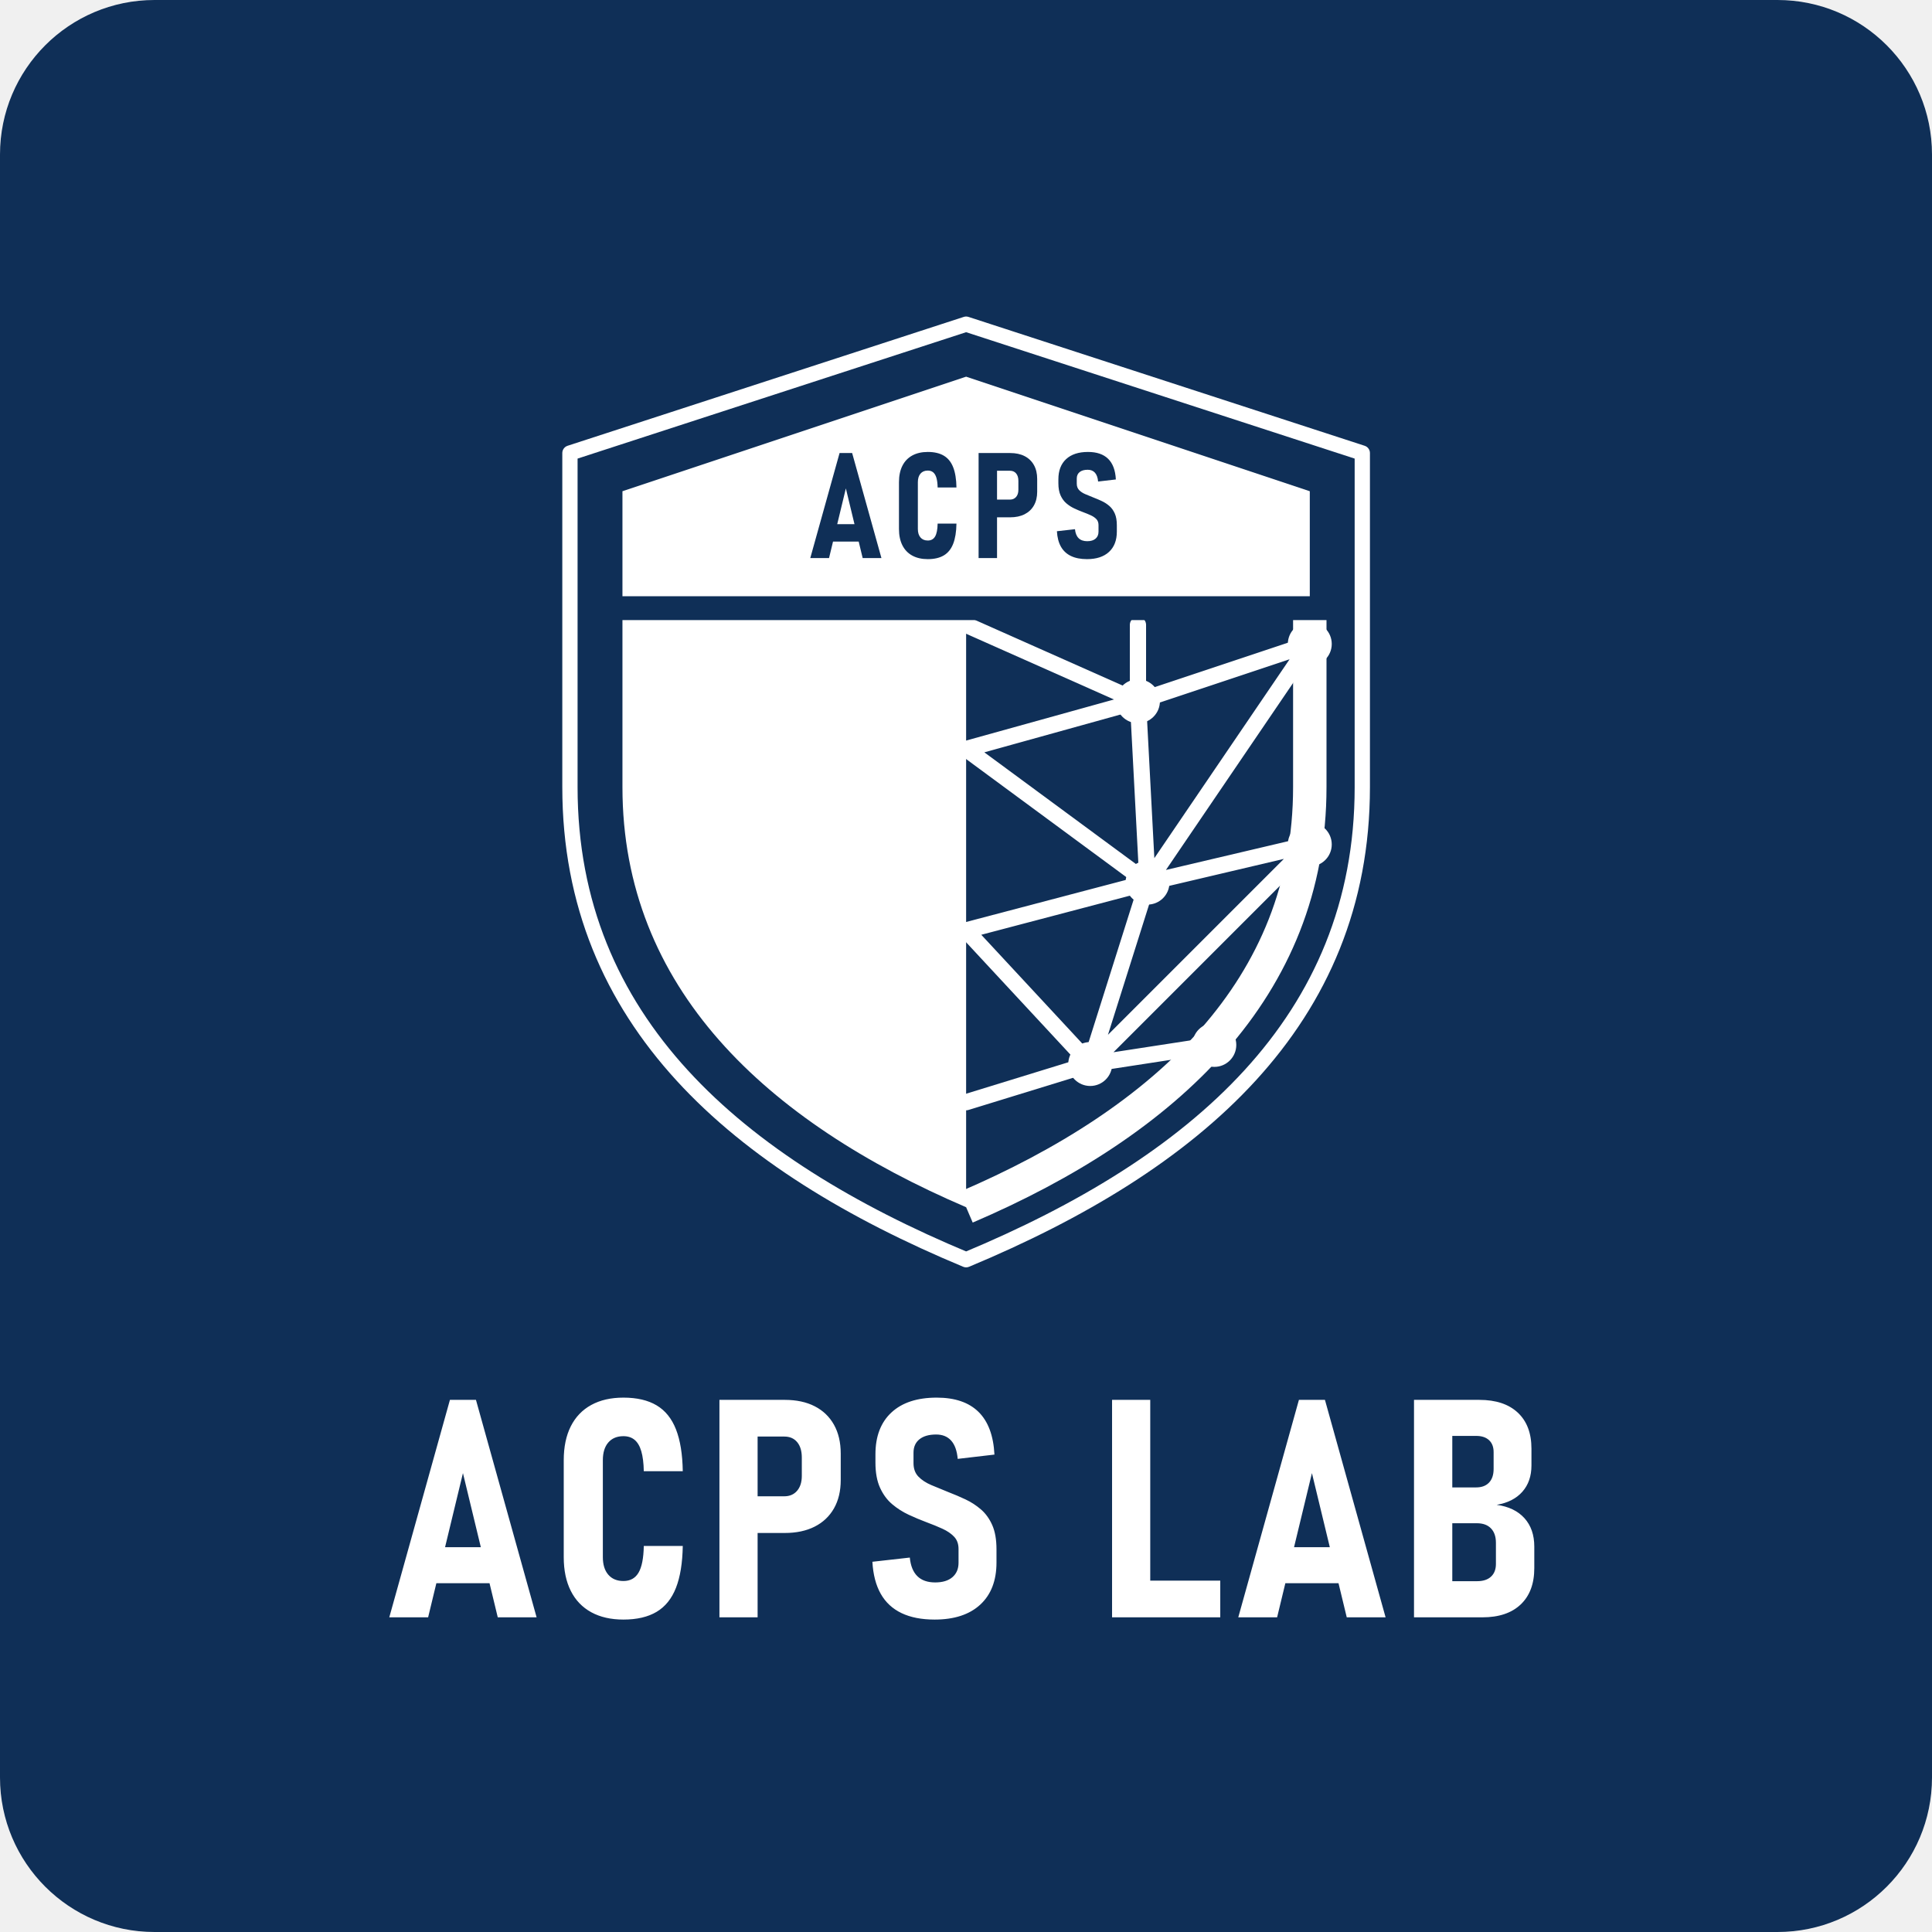
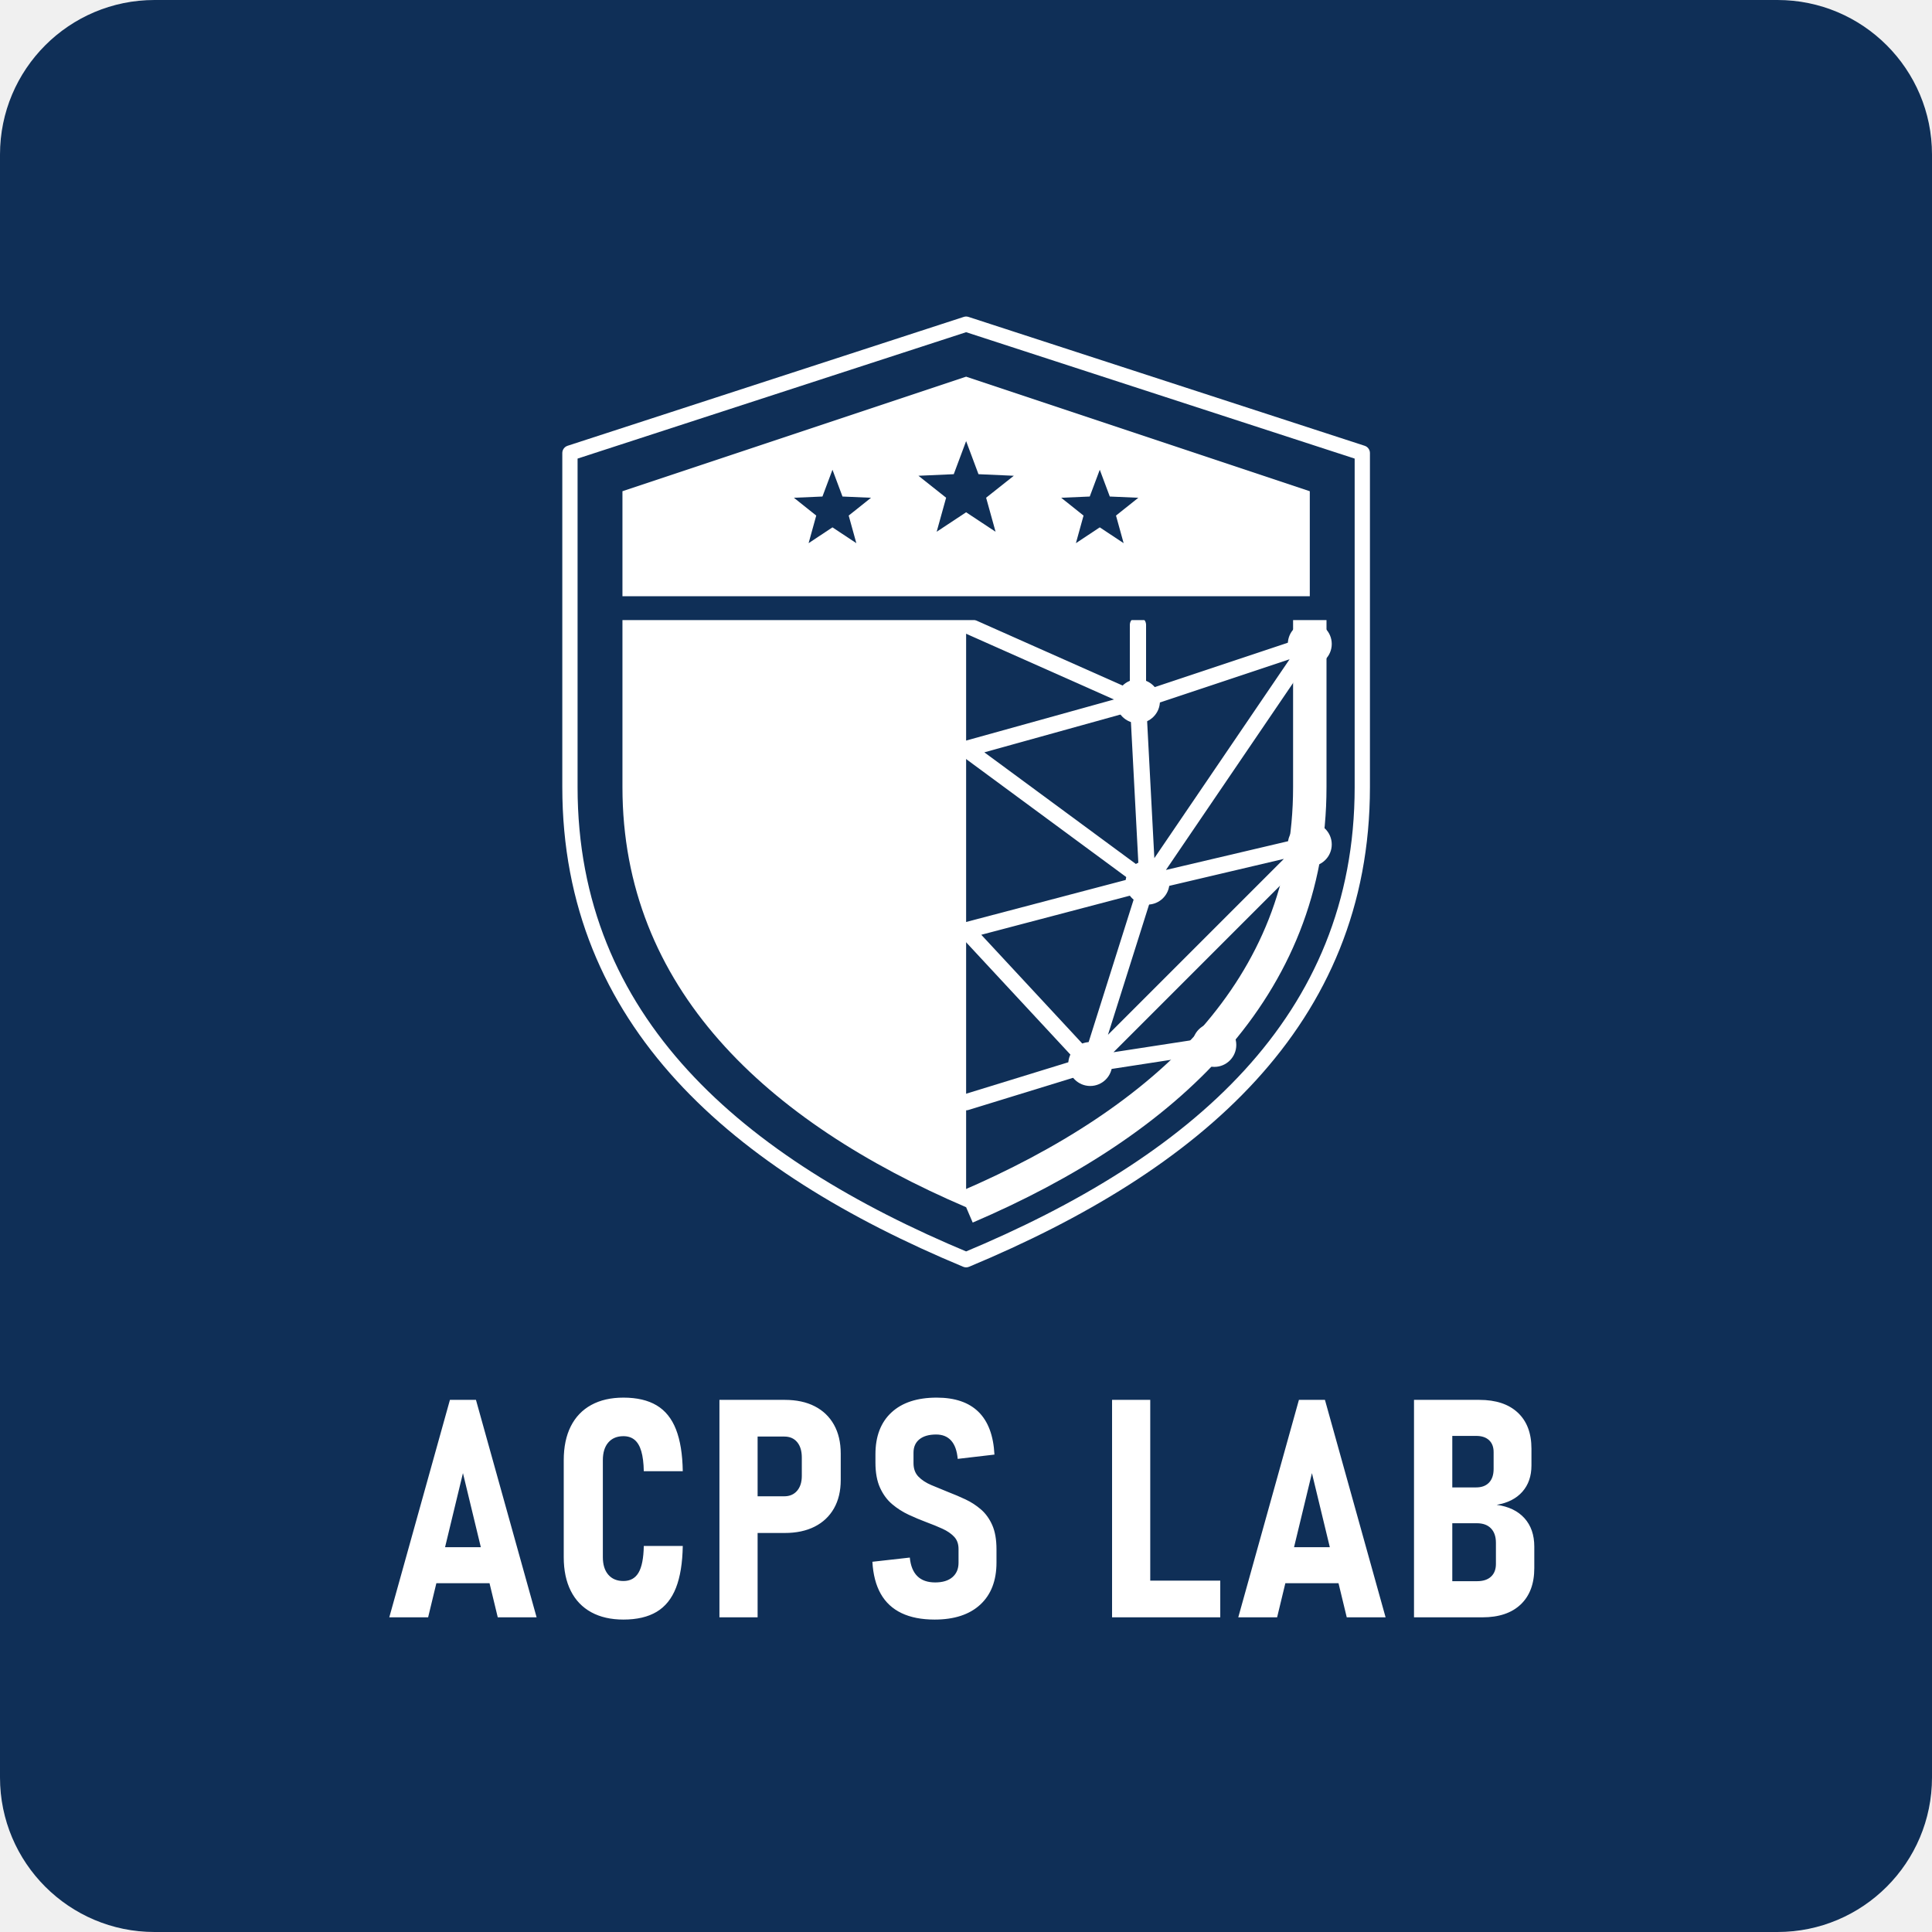
<svg xmlns="http://www.w3.org/2000/svg" viewBox="0 0 800 800" role="img" aria-labelledby="sb-t">
  <rect width="800" height="800" rx="64" fill="#0f2f57" />
  <g transform="translate(202.4 128.3) scale(1.9765)">
    <defs>
      <clipPath id="sb-clip">
        <path d="M100 14 L172 38 V100 C172 142 142 170 100 188 C58 170 28 142 28 100 V38 Z" />
      </clipPath>
      <mask id="sb-ko" maskUnits="userSpaceOnUse" x="0" y="0" width="200" height="200">
        <rect width="200" height="200" fill="#fff" />
-         <path transform="translate(67.06 52) scale(0.3099)" d="M0.941 0.0 20.742 -70.996H29.239L49.04 0.0H36.358L24.991 -47.08L13.623 0.0ZM12.889 -11.131V-22.897H37.27V-11.131Z M80.385 0.732Q74.252 0.732 69.877 -1.665Q65.502 -4.063 63.2 -8.633Q60.897 -13.203 60.897 -19.668V-51.279Q60.897 -57.793 63.2 -62.361Q65.502 -66.929 69.877 -69.329Q74.252 -71.729 80.385 -71.729Q86.991 -71.729 91.23 -69.199Q95.468 -66.67 97.548 -61.355Q99.628 -56.04 99.76 -47.7H87.035Q86.957 -51.704 86.222 -54.214Q85.488 -56.724 84.047 -57.932Q82.607 -59.141 80.385 -59.141Q77.231 -59.141 75.448 -57.082Q73.666 -55.024 73.666 -51.279V-19.668Q73.666 -15.967 75.448 -13.911Q77.231 -11.855 80.385 -11.855Q83.725 -11.855 85.324 -14.585Q86.923 -17.314 87.035 -23.296H99.76Q99.623 -14.961 97.543 -9.644Q95.463 -4.326 91.227 -1.797Q86.991 0.732 80.385 0.732Z M120.516 -27.539V-39.516H135.909Q138.538 -39.516 140.081 -41.309Q141.624 -43.102 141.624 -46.16V-52.172Q141.624 -55.381 140.108 -57.2Q138.592 -59.019 135.909 -59.019H120.516V-70.996H136.059Q141.77 -70.996 145.847 -68.901Q149.924 -66.807 152.127 -62.873Q154.331 -58.939 154.331 -53.437V-44.824Q154.331 -39.442 152.119 -35.561Q149.907 -31.68 145.818 -29.609Q141.729 -27.539 136.059 -27.539ZM114.729 0.0V-70.996H127.193V0.0Z M187.987 0.732Q181.591 0.732 177.178 -1.379Q172.766 -3.49 170.394 -7.677Q168.023 -11.865 167.668 -18.138L179.882 -19.509Q180.279 -15.466 182.351 -13.429Q184.423 -11.393 188.169 -11.393Q191.802 -11.393 193.798 -13.107Q195.793 -14.821 195.793 -17.819V-22.311Q195.793 -24.798 194.343 -26.322Q192.893 -27.845 190.536 -28.921Q188.179 -29.997 185.403 -31.022Q182.492 -32.106 179.532 -33.485Q176.571 -34.863 174.112 -36.947Q171.652 -39.03 170.158 -42.318Q168.664 -45.605 168.664 -50.531V-53.216Q168.664 -62.034 173.887 -66.881Q179.11 -71.729 188.671 -71.729Q197.574 -71.729 202.305 -67.082Q207.037 -62.435 207.518 -53.132L195.526 -51.732Q195.168 -55.713 193.384 -57.7Q191.6 -59.687 188.488 -59.687Q184.96 -59.687 183.026 -58.127Q181.093 -56.566 181.093 -53.756V-50.342Q181.093 -47.591 182.699 -45.934Q184.305 -44.277 186.919 -43.171Q189.533 -42.064 192.515 -40.866Q195.298 -39.798 198.064 -38.499Q200.829 -37.201 203.132 -35.203Q205.435 -33.206 206.809 -30.086Q208.183 -26.966 208.183 -22.217V-17.9Q208.183 -9.05 202.898 -4.159Q197.613 0.732 187.987 0.732Z" fill="#000" />
+         <path d="M72.00 33.50 L74.10 39.11 L80.08 39.37 L75.40 43.10 L77.00 48.88 L72.00 45.57 L67.00 48.88 L68.60 43.10 L63.92 39.37 L69.90 39.11 Z M100.00 27.50 L102.59 34.43 L109.99 34.76 L104.19 39.36 L106.17 46.49 L100.00 42.41 L93.83 46.49 L95.81 39.36 L90.01 34.76 L97.41 34.43 Z M128.00 33.50 L130.10 39.11 L136.08 39.37 L131.40 43.10 L133.00 48.88 L128.00 45.57 L123.00 48.88 L124.60 43.10 L119.92 39.37 L125.90 39.11 Z" fill="#000" />
        <rect x="0" y="60" width="200" height="5" fill="#000" />
      </mask>
    </defs>
    <path d="M100 3 L183 30 V100 C183 149 148 179 100 199 C52 179 17 149 17 100 V30 Z" fill="none" stroke="#ffffff" stroke-width="3.2" stroke-linejoin="round" />
    <g mask="url(#sb-ko)">
      <g clip-path="url(#sb-clip)">
        <rect x="0" y="0" width="200" height="62" fill="#ffffff" />
        <rect x="0" y="62" width="100" height="140" fill="#ffffff" />
      </g>
      <path d="M172 62 V100 C172 142 142 170 100 188" fill="none" stroke="#ffffff" stroke-width="7" stroke-linejoin="round" />
      <path d="M136 82 L172 70 M136 82 L100 92 M136 82 L138 120 M100 92 L138 120 M172 70 L138 120 M138 120 L172 112 M138 120 L100 130 M138 120 L126 158 M100 130 L126 158 M172 112 L126 158 M126 158 L100 166 M126 158 L152 154 M100 66 L136 82 M136 66 L136 82" fill="none" stroke="#ffffff" stroke-width="3.4" stroke-linecap="round" />
      <g fill="#ffffff">
        <circle cx="172" cy="70" r="4.6" />
        <circle cx="172" cy="112" r="4.6" />
        <circle cx="152" cy="154" r="4.6" />
        <circle cx="136" cy="82" r="4.6" />
        <circle cx="138" cy="120" r="4.6" />
        <circle cx="126" cy="158" r="4.6" />
      </g>
    </g>
  </g>
  <path transform="translate(160.0 669.7) scale(1.2683)" d="M0.941 0.0 20.742 -70.996H29.239L49.04 0.0H36.358L24.991 -47.08L13.623 0.0ZM12.889 -11.131V-22.897H37.27V-11.131Z M77.385 0.732Q71.252 0.732 66.877 -1.665Q62.502 -4.063 60.2 -8.633Q57.897 -13.203 57.897 -19.668V-51.279Q57.897 -57.793 60.2 -62.361Q62.502 -66.929 66.877 -69.329Q71.252 -71.729 77.385 -71.729Q83.991 -71.729 88.23 -69.199Q92.468 -66.67 94.548 -61.355Q96.628 -56.04 96.76 -47.7H84.035Q83.957 -51.704 83.222 -54.214Q82.488 -56.724 81.047 -57.932Q79.607 -59.141 77.385 -59.141Q74.231 -59.141 72.448 -57.082Q70.666 -55.024 70.666 -51.279V-19.668Q70.666 -15.967 72.448 -13.911Q74.231 -11.855 77.385 -11.855Q80.725 -11.855 82.324 -14.585Q83.923 -17.314 84.035 -23.296H96.76Q96.623 -14.961 94.543 -9.644Q92.463 -4.326 88.227 -1.797Q83.991 0.732 77.385 0.732Z M114.516 -27.539V-39.516H129.909Q132.538 -39.516 134.081 -41.309Q135.624 -43.102 135.624 -46.16V-52.172Q135.624 -55.381 134.108 -57.2Q132.592 -59.019 129.909 -59.019H114.516V-70.996H130.059Q135.77 -70.996 139.847 -68.901Q143.924 -66.807 146.127 -62.873Q148.331 -58.939 148.331 -53.437V-44.824Q148.331 -39.442 146.119 -35.561Q143.907 -31.68 139.818 -29.609Q135.729 -27.539 130.059 -27.539ZM108.729 0.0V-70.996H121.193V0.0Z M178.987 0.732Q172.591 0.732 168.178 -1.379Q163.766 -3.49 161.394 -7.677Q159.023 -11.865 158.668 -18.138L170.882 -19.509Q171.279 -15.466 173.351 -13.429Q175.423 -11.393 179.169 -11.393Q182.802 -11.393 184.798 -13.107Q186.793 -14.821 186.793 -17.819V-22.311Q186.793 -24.798 185.343 -26.322Q183.893 -27.845 181.536 -28.921Q179.179 -29.997 176.403 -31.022Q173.492 -32.106 170.532 -33.485Q167.571 -34.863 165.112 -36.947Q162.652 -39.03 161.158 -42.318Q159.664 -45.605 159.664 -50.531V-53.216Q159.664 -62.034 164.887 -66.881Q170.11 -71.729 179.671 -71.729Q188.574 -71.729 193.305 -67.082Q198.037 -62.435 198.518 -53.132L186.526 -51.732Q186.168 -55.713 184.384 -57.7Q182.6 -59.687 179.488 -59.687Q175.96 -59.687 174.026 -58.127Q172.093 -56.566 172.093 -53.756V-50.342Q172.093 -47.591 173.699 -45.934Q175.305 -44.277 177.919 -43.171Q180.533 -42.064 183.515 -40.866Q186.298 -39.798 189.064 -38.499Q191.829 -37.201 194.132 -35.203Q196.435 -33.206 197.809 -30.086Q199.183 -26.966 199.183 -22.217V-17.9Q199.183 -9.05 193.898 -4.159Q188.613 0.732 178.987 0.732Z  M236.918 0.0V-70.996H249.383V0.0ZM242.172 0.0V-11.977H272.243V0.0Z M278.121 0.0 297.922 -70.996H306.418L326.219 0.0H313.538L302.17 -47.08L290.803 0.0ZM290.068 -11.131V-22.897H314.45V-11.131Z M342.129 0.0V-11.801H356.137Q359.04 -11.801 360.64 -13.284Q362.241 -14.768 362.241 -17.436V-24.332Q362.241 -27.365 360.623 -29.042Q359.004 -30.719 355.997 -30.719H342.129V-42.414H355.786Q358.495 -42.414 359.992 -43.986Q361.489 -45.559 361.489 -48.453V-53.937Q361.489 -56.455 359.992 -57.843Q358.495 -59.23 355.821 -59.23H342.129V-70.996H356.823Q364.924 -70.996 369.382 -66.828Q373.84 -62.66 373.84 -55.062V-49.578Q373.84 -44.361 370.871 -41.001Q367.901 -37.641 362.491 -36.729Q368.34 -35.928 371.554 -32.37Q374.768 -28.812 374.768 -23.068V-16.067Q374.768 -8.42 370.338 -4.21Q365.909 0.0 357.829 0.0ZM335.496 0.0V-70.996H347.996V0.0Z" fill="#ffffff" />
</svg>
